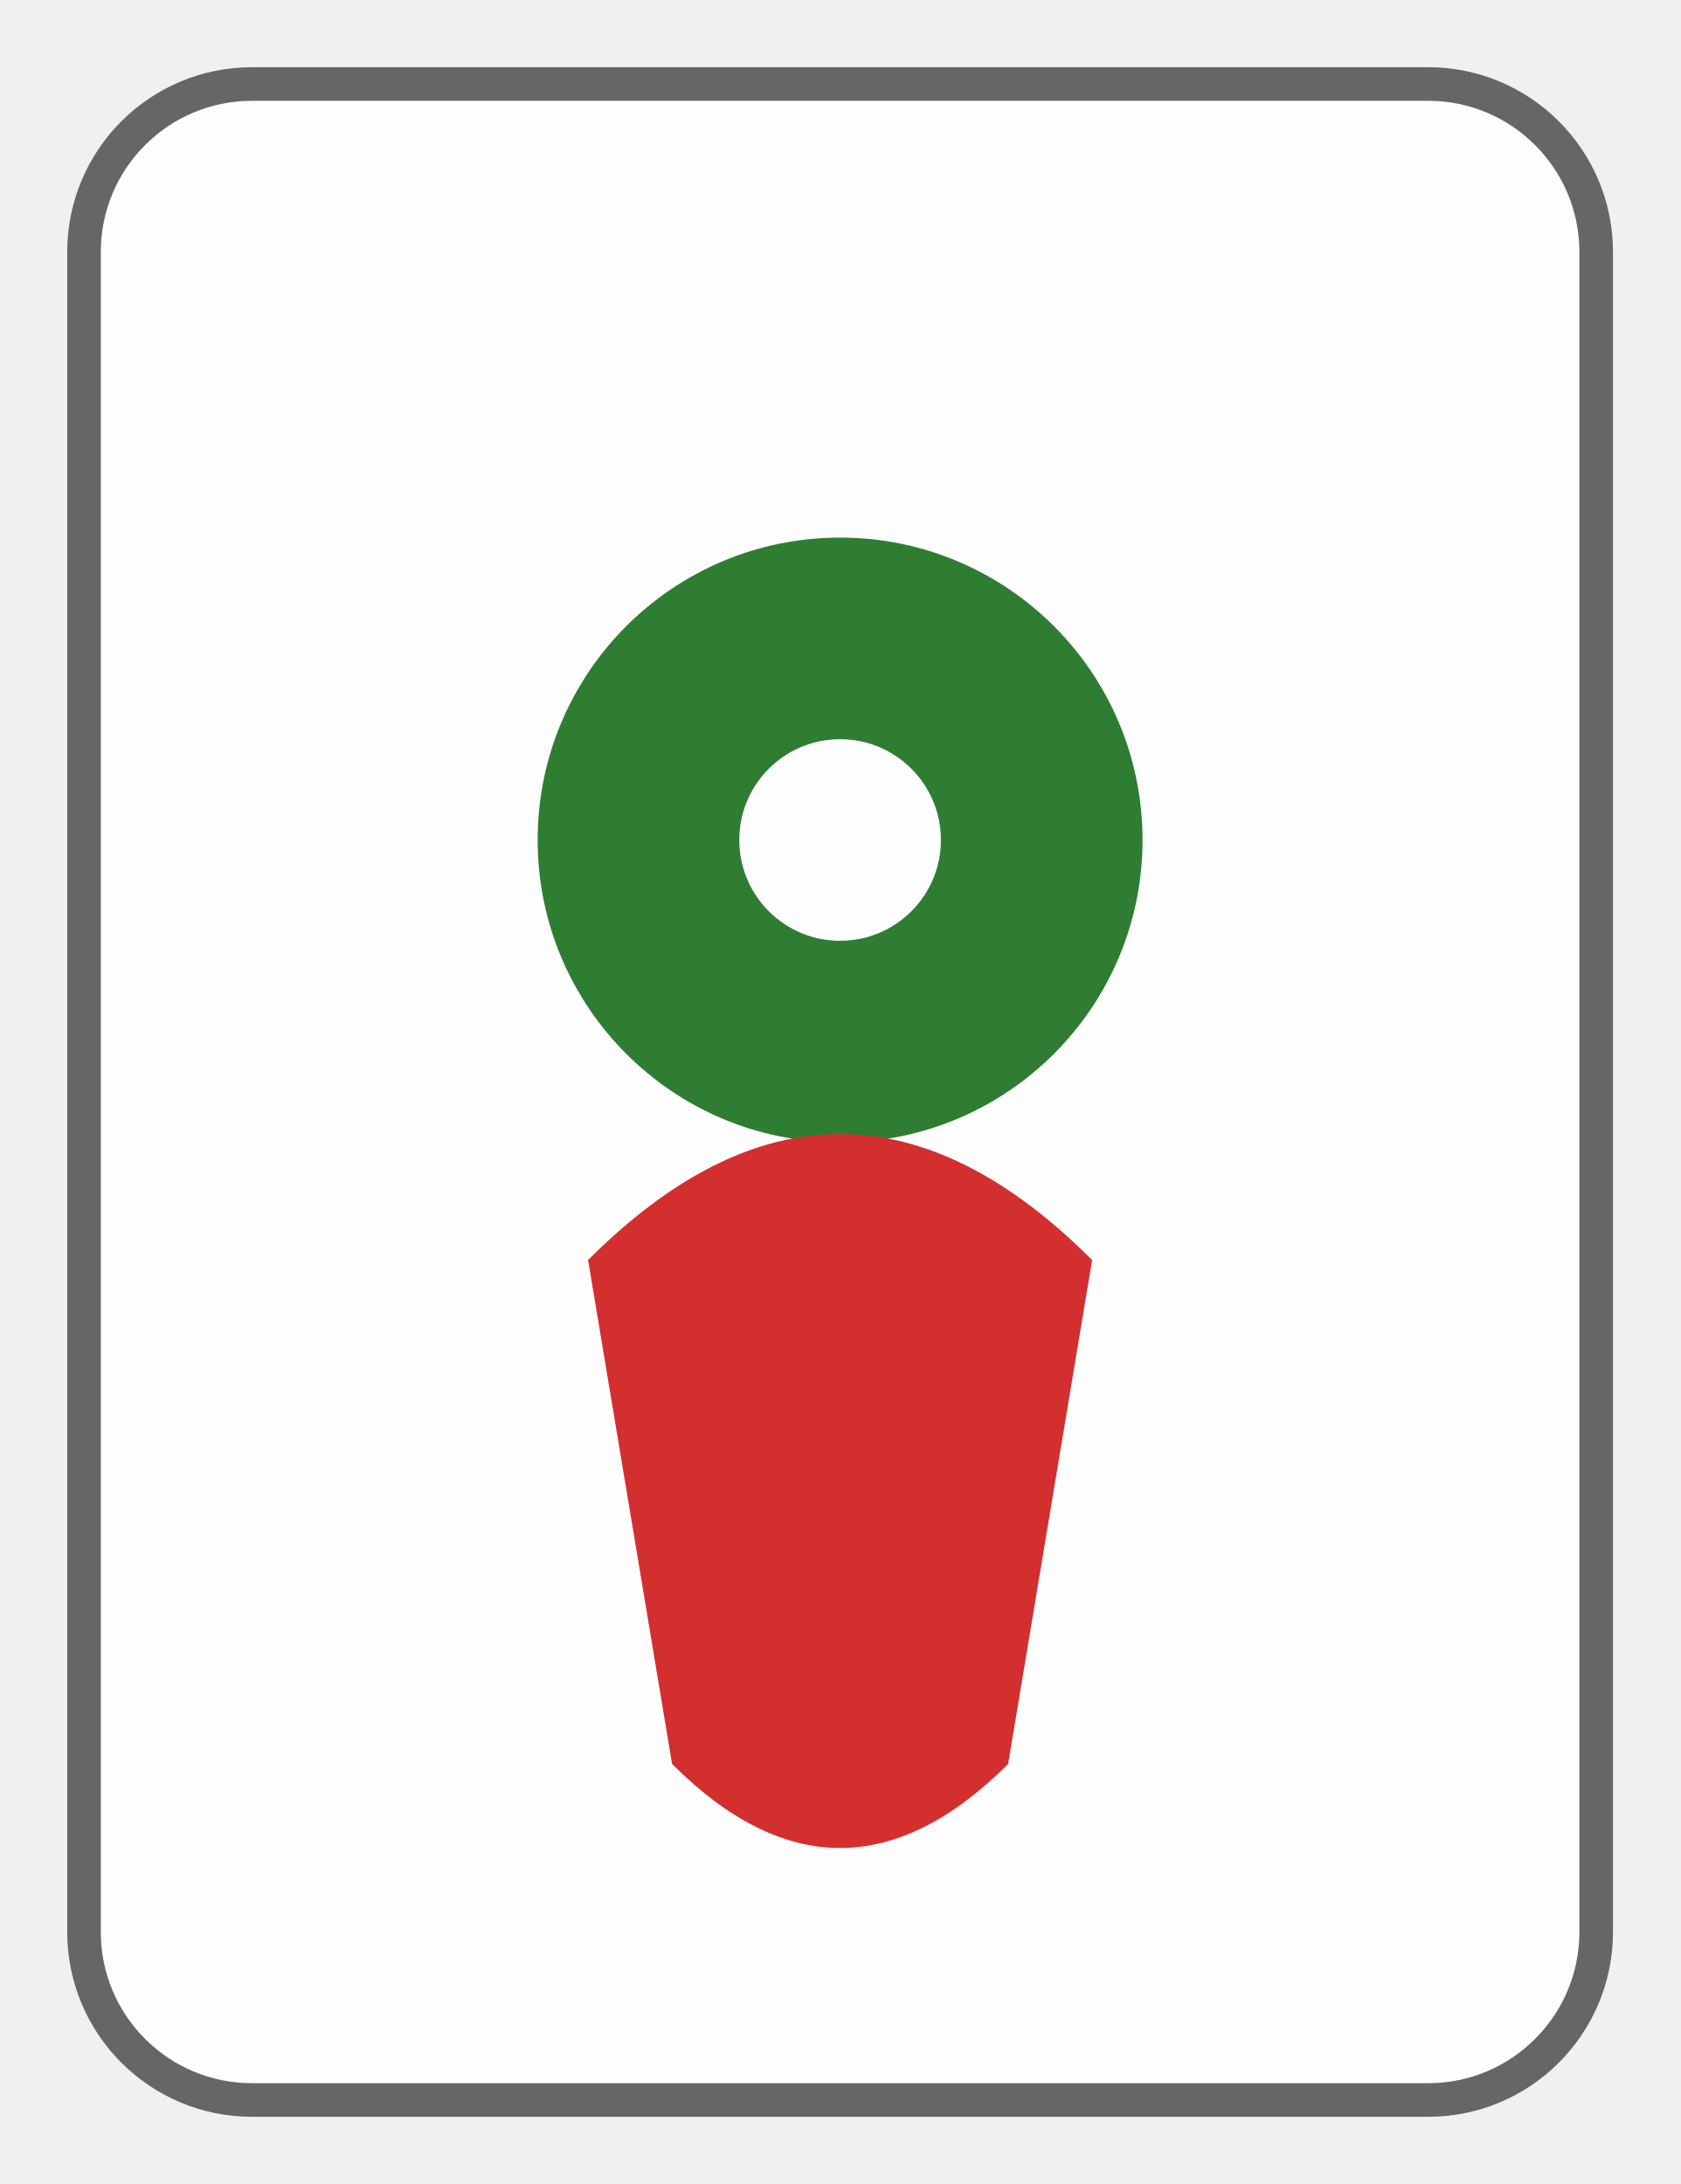
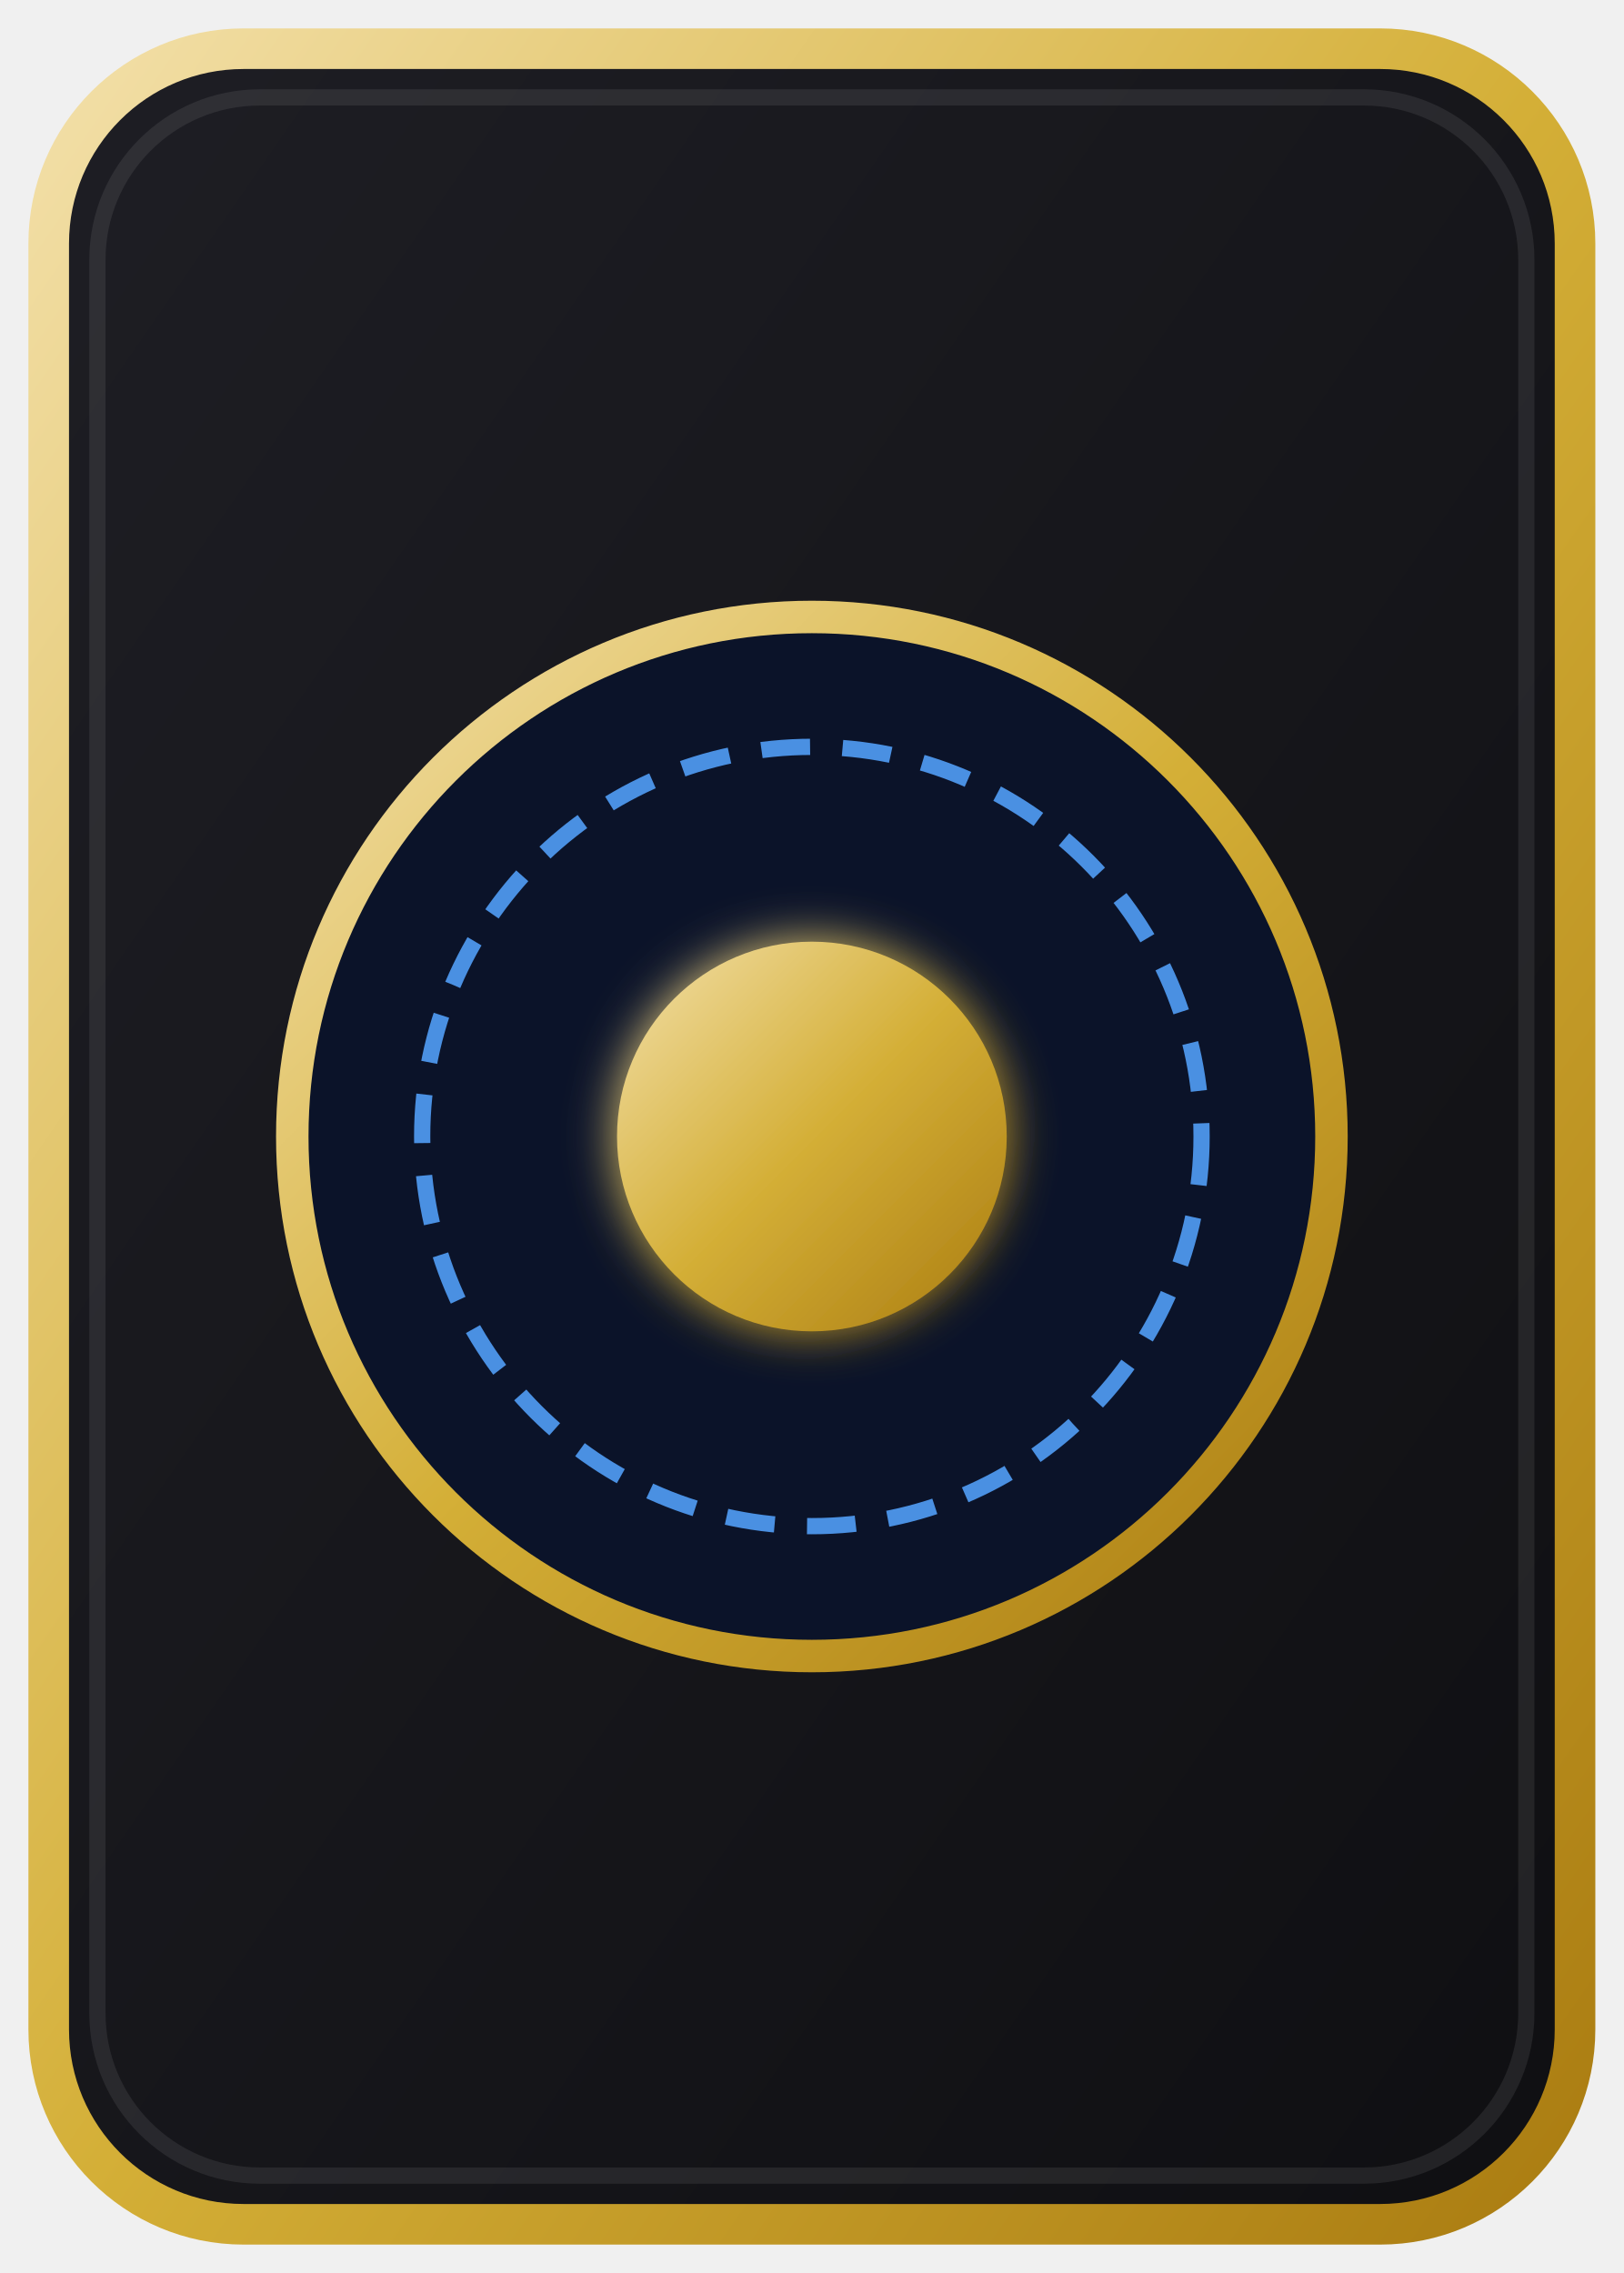
- <svg xmlns="http://www.w3.org/2000/svg" viewBox="0 0 100 130">
-   <rect x="5" y="5" width="90" height="120" rx="10" ry="10" fill="#fdfdfd" stroke="#666" stroke-width="2" />
-   <circle cx="50" cy="50" r="18" fill="#2e7d32" />
-   <path d="M35 75 Q50 60 65 75 L60 105 Q50 115 40 105 Z" fill="#d32f2f" />
-   <circle cx="50" cy="50" r="6" fill="#fdfdfd" />
+ <svg xmlns="http://www.w3.org/2000/svg" viewBox="0 0 100 140" width="100" height="140">
+   <defs>
+     <linearGradient id="tileBg" x1="0%" y1="0%" x2="100%" y2="100%">
+       <stop offset="0%" stop-color="#1e1e24" />
+       <stop offset="100%" stop-color="#0f0f12" />
+     </linearGradient>
+     <linearGradient id="gold" x1="0%" y1="0%" x2="100%" y2="100%">
+       <stop offset="0%" stop-color="#f3e0aa" />
+       <stop offset="50%" stop-color="#d4af37" />
+       <stop offset="100%" stop-color="#aa7c11" />
+     </linearGradient>
+     <filter id="glow" x="-20%" y="-20%" width="140%" height="140%">
+       <feGaussianBlur stdDeviation="1.5" result="blur" />
+       <feComposite in="SourceGraphic" in2="blur" operator="over" />
+     </filter>
+   </defs>
+   <rect x="3" y="3" width="94" height="134" rx="12" ry="12" fill="url(#tileBg)" stroke="url(#gold)" stroke-width="2.5" />
+   <rect x="6" y="6" width="88" height="128" rx="10" ry="10" fill="none" stroke="#ffffff" stroke-opacity="0.08" stroke-width="1" />
+   <circle cx="50" cy="70" r="32" fill="#0b1329" stroke="url(#gold)" stroke-width="2" />
+   <circle cx="50" cy="70" r="24" fill="none" stroke="#4a90e2" stroke-width="1" stroke-dasharray="3,2" />
+   <circle cx="50" cy="70" r="12" fill="url(#gold)" filter="url(#glow)" />
</svg>
